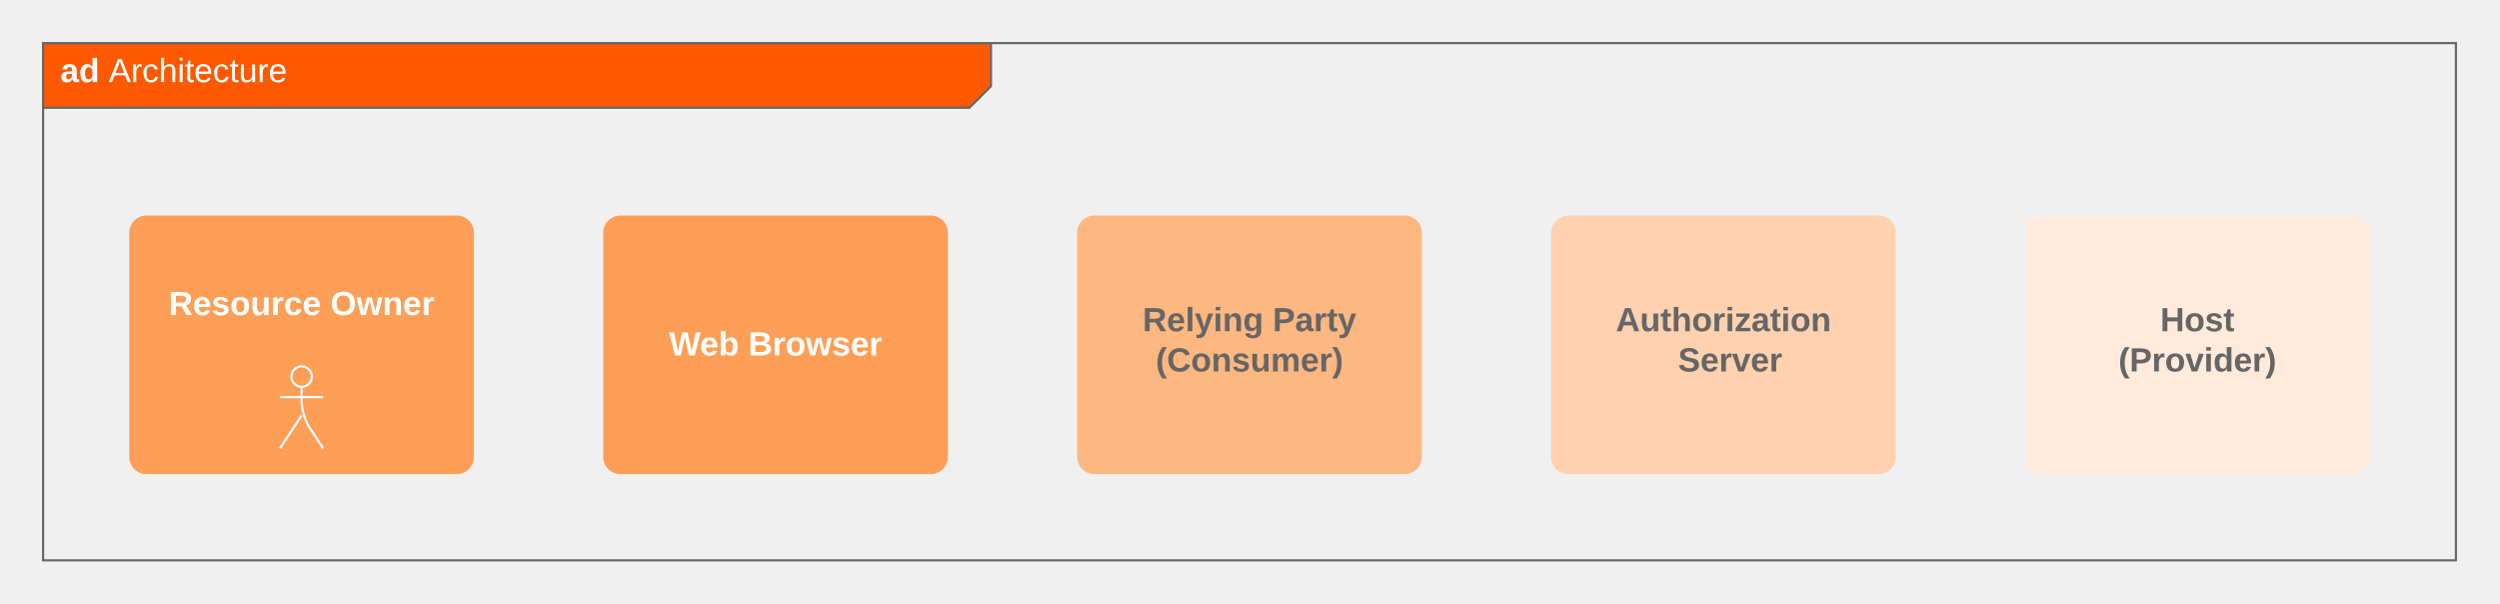
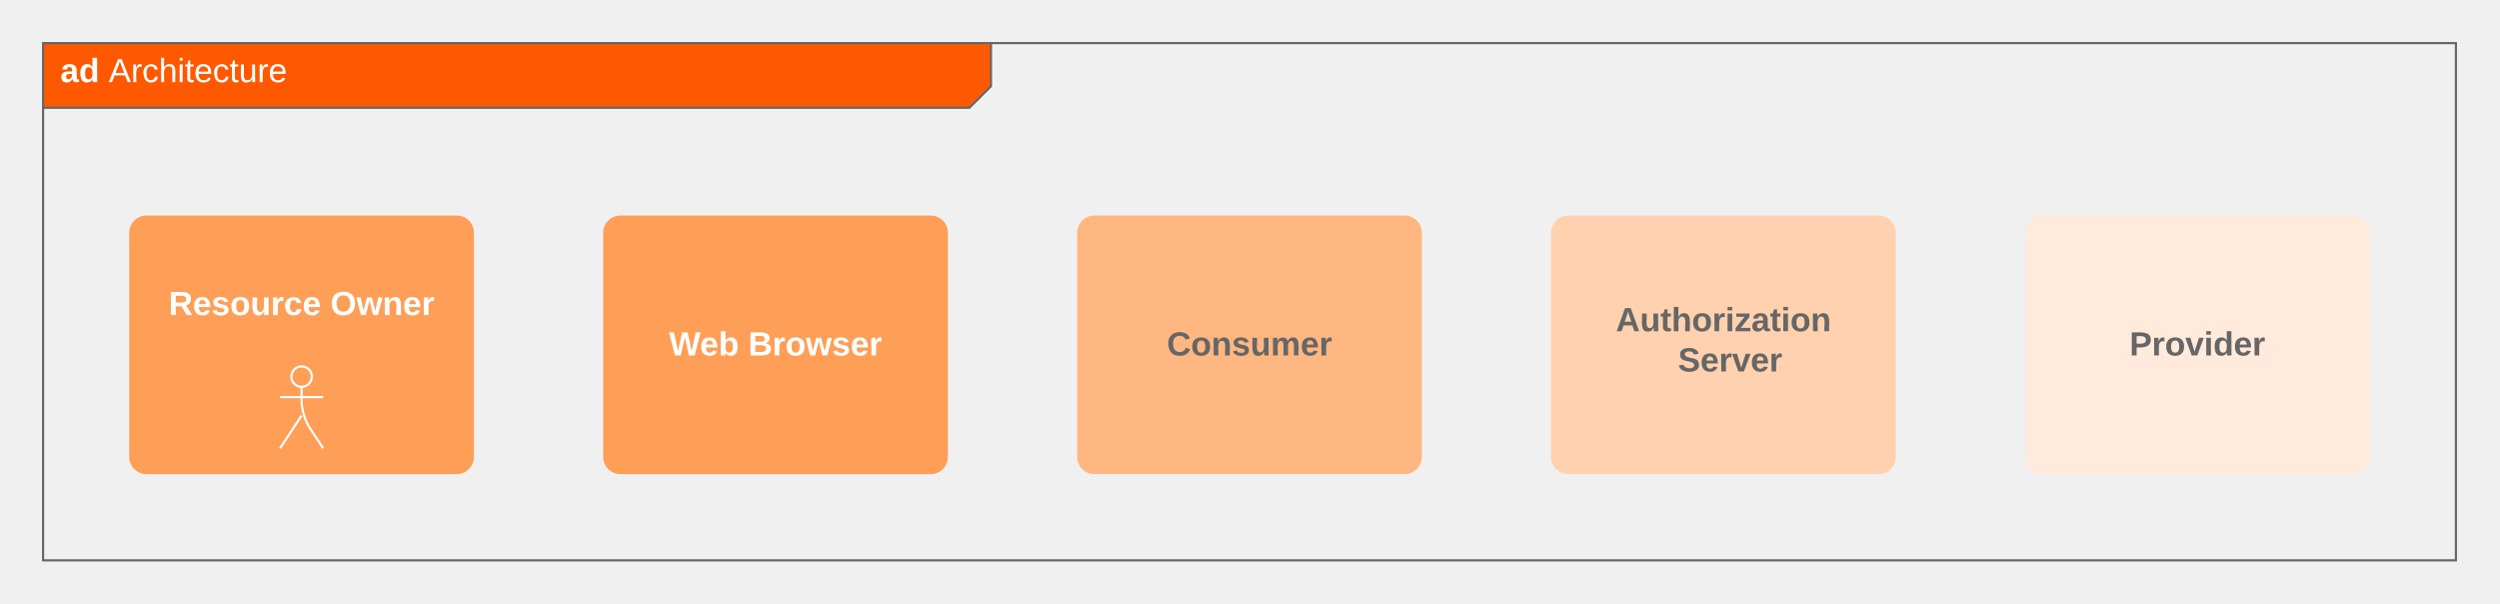
<svg xmlns="http://www.w3.org/2000/svg" xmlns:ns1="lucid" xmlns:xlink="http://www.w3.org/1999/xlink" width="1160" height="280">
  <g transform="translate(-60 -60)" ns1:page-tab-id="0_0">
    <path d="M340 168c0-4.42 3.58-8 8-8h144c4.42 0 8 3.58 8 8v104c0 4.42-3.58 8-8 8H348c-4.42 0-8-3.58-8-8z" stroke="#000" stroke-opacity="0" fill="#ff9e56" />
    <use xlink:href="#a" transform="matrix(1,0,0,1,340,160) translate(30.5513 64.94444)" />
    <use xlink:href="#b" transform="matrix(1,0,0,1,340,160) translate(67.3229 64.94444)" />
    <path d="M560 168c0-4.42 3.58-8 8-8h144c4.42 0 8 3.58 8 8v104c0 4.42-3.58 8-8 8H568c-4.42 0-8-3.58-8-8z" stroke="#000" stroke-opacity="0" fill="#ffb781" />
-     <use xlink:href="#c" transform="matrix(1,0,0,1,560,160) translate(30.40006 53.69444)" />
-     <use xlink:href="#d" transform="matrix(1,0,0,1,560,160) translate(90.76426 53.69444)" />
-     <use xlink:href="#e" transform="matrix(1,0,0,1,560,160) translate(36.49265 72.36111)" />
+     <use xlink:href="#c" transform="matrix(1,0,0,1,560,160) translate(41.63463 64.94444)" />
    <path d="M780 168c0-4.42 3.58-8 8-8h144c4.42 0 8 3.58 8 8v104c0 4.42-3.58 8-8 8H788c-4.42 0-8-3.58-8-8z" stroke="#000" stroke-opacity="0" fill="#ffd1ae" />
-     <use xlink:href="#f" transform="matrix(1,0,0,1,780,160) translate(30.05438 53.69444)" />
-     <use xlink:href="#g" transform="matrix(1,0,0,1,780,160) translate(58.90247 72.36111)" />
+     <use xlink:href="#d" transform="matrix(1,0,0,1,780,160) translate(30.05438 53.69444)" />
+     <use xlink:href="#e" transform="matrix(1,0,0,1,780,160) translate(58.90247 72.36111)" />
    <path d="M1000 168c0-4.42 3.58-8 8-8h144c4.42 0 8 3.58 8 8v104c0 4.42-3.58 8-8 8h-144c-4.42 0-8-3.58-8-8z" stroke="#000" stroke-opacity="0" fill="#ffeadb" />
-     <use xlink:href="#h" transform="matrix(1,0,0,1,1000,160) translate(62.78586 53.69444)" />
-     <use xlink:href="#i" transform="matrix(1,0,0,1,1000,160) translate(43.36302 72.36111)" />
+     <use xlink:href="#f" transform="matrix(1,0,0,1,1000,160) translate(48.505 64.94444)" />
    <path d="M80 80h440v20l-10 10H80z" fill="#fe5900" />
    <path d="M520 80v20l-10 10H80" stroke="#666" fill="none" />
    <path d="M80 80h1120v240H80z" stroke="#666" fill="none" />
-     <use xlink:href="#j" transform="matrix(1,0,0,1,88,80) translate(0 18.11111)" />
-     <use xlink:href="#k" transform="matrix(1,0,0,1,88,80) translate(22.42593 18.11111)" />
+     <use xlink:href="#g" transform="matrix(1,0,0,1,88,80) translate(0 18.11111)" />
+     <use xlink:href="#h" transform="matrix(1,0,0,1,88,80) translate(22.42593 18.11111)" />
    <path d="M120 168c0-4.42 3.58-8 8-8h144c4.42 0 8 3.58 8 8v104c0 4.42-3.58 8-8 8H128c-4.42 0-8-3.58-8-8z" stroke="#000" stroke-opacity="0" fill="#ff9e56" />
-     <g>
-       <use xlink:href="#l" transform="matrix(1,0,0,1,120,160) translate(18.3013 46.19444)" />
-       <use xlink:href="#m" transform="matrix(1,0,0,1,120,160) translate(93.35685 46.19444)" />
-       <use xlink:href="#n" transform="matrix(1,0,0,1,120,160) translate(83.1 64.86111)" />
-       <use xlink:href="#o" transform="matrix(1,0,0,1,120,160) translate(83.1 83.52778)" />
-     </g>
+     <use xlink:href="#i" transform="matrix(1,0,0,1,120,160) translate(18.3013 46.19444)" />
+     <use xlink:href="#j" transform="matrix(1,0,0,1,120,160) translate(93.35685 46.19444)" />
+     <use xlink:href="#k" transform="matrix(1,0,0,1,120,160) translate(83.1 64.86111)" />
+     <use xlink:href="#l" transform="matrix(1,0,0,1,120,160) translate(83.1 83.52778)" />
    <path d="M204.75 234.75c0 2.62-2.13 4.75-4.75 4.75s-4.75-2.13-4.75-4.75S197.38 230 200 230s4.75 2.13 4.75 4.75z" stroke="#fff" fill="#ff9e56" />
    <path d="M200 239.5v6.65c0 3.67 1.64 9.14 3.65 12.2L210 268m-10-15.2L190 268m0-23.75h20" stroke="#fff" fill="none" />
    <path d="M190 238c0-4.42 3.58-8 8-8h4c4.42 0 8 3.58 8 8v44c0 4.42-3.58 8-8 8h-4c-4.42 0-8-3.58-8-8z" fill="none" />
    <defs>
-       <path fill="#fff" d="M275 0h-61l-44-196L126 0H64L0-248h53L97-49l45-199h58l43 199 44-199h52" id="p" />
-       <path fill="#fff" d="M185-48c-13 30-37 53-82 52C43 2 14-33 14-96s30-98 90-98c62 0 83 45 84 108H66c0 31 8 55 39 56 18 0 30-7 34-22zm-45-69c5-46-57-63-70-21-2 6-4 13-4 21h74" id="q" />
-       <path fill="#fff" d="M135-194c52 0 70 43 70 98 0 56-19 99-73 100-30 1-46-15-58-35L72 0H24l1-261h50v104c11-23 29-37 60-37zM114-30c31 0 40-27 40-66 0-37-7-63-39-63s-41 28-41 65c0 36 8 64 40 64" id="r" />
+       <path fill="#fff" d="M275 0h-61l-44-196L126 0H64L0-248h53L97-49l45-199h58l43 199 44-199h52" id="m" />
+       <path fill="#fff" d="M185-48c-13 30-37 53-82 52C43 2 14-33 14-96s30-98 90-98c62 0 83 45 84 108H66c0 31 8 55 39 56 18 0 30-7 34-22zm-45-69c5-46-57-63-70-21-2 6-4 13-4 21h74" id="n" />
+       <path fill="#fff" d="M135-194c52 0 70 43 70 98 0 56-19 99-73 100-30 1-46-15-58-35L72 0H24l1-261h50v104c11-23 29-37 60-37zM114-30c31 0 40-27 40-66 0-37-7-63-39-63s-41 28-41 65c0 36 8 64 40 64" id="o" />
      <g id="a">
+         <use transform="matrix(0.04320988,0,0,0.04320988,0,0)" xlink:href="#m" />
+         <use transform="matrix(0.04320988,0,0,0.04320988,14.34568,0)" xlink:href="#n" />
+         <use transform="matrix(0.04320988,0,0,0.04320988,22.98765,0)" xlink:href="#o" />
+       </g>
+       <path fill="#fff" d="M182-130c37 4 62 22 62 59C244 23 116-4 24 0v-248c84 5 203-23 205 63 0 31-19 50-47 55zM76-148c40-3 101 13 101-30 0-44-60-28-101-31v61zm0 110c48-3 116 14 116-37 0-48-69-32-116-35v72" id="p" />
+       <path fill="#fff" d="M135-150c-39-12-60 13-60 57V0H25l-1-190h47c2 13-1 29 3 40 6-28 27-53 61-41v41" id="q" />
+       <path fill="#fff" d="M110-194c64 0 96 36 96 99 0 64-35 99-97 99-61 0-95-36-95-99 0-62 34-99 96-99zm-1 164c35 0 45-28 45-65 0-40-10-65-43-65-34 0-45 26-45 65 0 36 10 65 43 65" id="r" />
+       <path fill="#fff" d="M231 0h-52l-39-155L100 0H48L-1-190h46L77-45c9-52 24-97 36-145h53l37 145 32-145h46" id="s" />
+       <path fill="#fff" d="M137-138c1-29-70-34-71-4 15 46 118 7 119 86 1 83-164 76-172 9l43-7c4 19 20 25 44 25 33 8 57-30 24-41C81-84 22-81 20-136c-2-80 154-74 161-7" id="t" />
+       <g id="b">
        <use transform="matrix(0.04320988,0,0,0.04320988,0,0)" xlink:href="#p" />
-         <use transform="matrix(0.04320988,0,0,0.04320988,14.34568,0)" xlink:href="#q" />
-         <use transform="matrix(0.04320988,0,0,0.04320988,22.98765,0)" xlink:href="#r" />
+         <use transform="matrix(0.04320988,0,0,0.04320988,11.19136,0)" xlink:href="#q" />
+         <use transform="matrix(0.04320988,0,0,0.04320988,17.24074,0)" xlink:href="#r" />
+         <use transform="matrix(0.04320988,0,0,0.04320988,26.7037,0)" xlink:href="#s" />
+         <use transform="matrix(0.04320988,0,0,0.04320988,38.80247,0)" xlink:href="#t" />
+         <use transform="matrix(0.04320988,0,0,0.04320988,47.44444,0)" xlink:href="#n" />
+         <use transform="matrix(0.04320988,0,0,0.04320988,56.08642,0)" xlink:href="#q" />
      </g>
-       <path fill="#fff" d="M182-130c37 4 62 22 62 59C244 23 116-4 24 0v-248c84 5 203-23 205 63 0 31-19 50-47 55zM76-148c40-3 101 13 101-30 0-44-60-28-101-31v61zm0 110c48-3 116 14 116-37 0-48-69-32-116-35v72" id="s" />
-       <path fill="#fff" d="M135-150c-39-12-60 13-60 57V0H25l-1-190h47c2 13-1 29 3 40 6-28 27-53 61-41v41" id="t" />
-       <path fill="#fff" d="M110-194c64 0 96 36 96 99 0 64-35 99-97 99-61 0-95-36-95-99 0-62 34-99 96-99zm-1 164c35 0 45-28 45-65 0-40-10-65-43-65-34 0-45 26-45 65 0 36 10 65 43 65" id="u" />
-       <path fill="#fff" d="M231 0h-52l-39-155L100 0H48L-1-190h46L77-45c9-52 24-97 36-145h53l37 145 32-145h46" id="v" />
-       <path fill="#fff" d="M137-138c1-29-70-34-71-4 15 46 118 7 119 86 1 83-164 76-172 9l43-7c4 19 20 25 44 25 33 8 57-30 24-41C81-84 22-81 20-136c-2-80 154-74 161-7" id="w" />
-       <g id="b">
-         <use transform="matrix(0.04320988,0,0,0.04320988,0,0)" xlink:href="#s" />
-         <use transform="matrix(0.04320988,0,0,0.04320988,11.19136,0)" xlink:href="#t" />
-         <use transform="matrix(0.04320988,0,0,0.04320988,17.24074,0)" xlink:href="#u" />
-         <use transform="matrix(0.04320988,0,0,0.04320988,26.7037,0)" xlink:href="#v" />
-         <use transform="matrix(0.04320988,0,0,0.04320988,38.80247,0)" xlink:href="#w" />
-         <use transform="matrix(0.04320988,0,0,0.04320988,47.44444,0)" xlink:href="#q" />
-         <use transform="matrix(0.04320988,0,0,0.04320988,56.08642,0)" xlink:href="#t" />
+       <path fill="#666" d="M67-125c0 53 21 87 73 88 37 1 54-22 65-47l45 17C233-25 199 4 140 4 58 4 20-42 15-125 8-235 124-281 211-232c18 10 29 29 36 50l-46 12c-8-25-30-41-62-41-52 0-71 34-72 86" id="u" />
+       <path fill="#666" d="M110-194c64 0 96 36 96 99 0 64-35 99-97 99-61 0-95-36-95-99 0-62 34-99 96-99zm-1 164c35 0 45-28 45-65 0-40-10-65-43-65-34 0-45 26-45 65 0 36 10 65 43 65" id="v" />
+       <path fill="#666" d="M135-194c87-1 58 113 63 194h-50c-7-57 23-157-34-157-59 0-34 97-39 157H25l-1-190h47c2 12-1 28 3 38 12-26 28-41 61-42" id="w" />
+       <path fill="#666" d="M137-138c1-29-70-34-71-4 15 46 118 7 119 86 1 83-164 76-172 9l43-7c4 19 20 25 44 25 33 8 57-30 24-41C81-84 22-81 20-136c-2-80 154-74 161-7" id="x" />
+       <path fill="#666" d="M85 4C-2 5 27-109 22-190h50c7 57-23 150 33 157 60-5 35-97 40-157h50l1 190h-47c-2-12 1-28-3-38-12 25-28 42-61 42" id="y" />
+       <path fill="#666" d="M220-157c-53 9-28 100-34 157h-49v-107c1-27-5-49-29-50C55-147 81-57 75 0H25l-1-190h47c2 12-1 28 3 38 10-53 101-56 108 0 13-22 24-43 59-42 82 1 51 116 57 194h-49v-107c-1-25-5-48-29-50" id="z" />
+       <path fill="#666" d="M185-48c-13 30-37 53-82 52C43 2 14-33 14-96s30-98 90-98c62 0 83 45 84 108H66c0 31 8 55 39 56 18 0 30-7 34-22zm-45-69c5-46-57-63-70-21-2 6-4 13-4 21h74" id="A" />
+       <path fill="#666" d="M135-150c-39-12-60 13-60 57V0H25l-1-190h47c2 13-1 29 3 40 6-28 27-53 61-41v41" id="B" />
+       <g id="c">
+         <use transform="matrix(0.04320988,0,0,0.04320988,0,0)" xlink:href="#u" />
+         <use transform="matrix(0.04320988,0,0,0.04320988,11.19136,0)" xlink:href="#v" />
+         <use transform="matrix(0.04320988,0,0,0.04320988,20.65432,0)" xlink:href="#w" />
+         <use transform="matrix(0.04320988,0,0,0.04320988,30.11728,0)" xlink:href="#x" />
+         <use transform="matrix(0.04320988,0,0,0.04320988,38.75926,0)" xlink:href="#y" />
+         <use transform="matrix(0.04320988,0,0,0.04320988,48.22222,0)" xlink:href="#z" />
+         <use transform="matrix(0.04320988,0,0,0.04320988,62.04938,0)" xlink:href="#A" />
+         <use transform="matrix(0.04320988,0,0,0.04320988,70.69136,0)" xlink:href="#B" />
      </g>
-       <path fill="#666" d="M240-174c0 40-23 61-54 70L253 0h-59l-57-94H76V0H24v-248c93 4 217-23 216 74zM76-134c48-2 112 12 112-38 0-48-66-32-112-35v73" id="x" />
-       <path fill="#666" d="M185-48c-13 30-37 53-82 52C43 2 14-33 14-96s30-98 90-98c62 0 83 45 84 108H66c0 31 8 55 39 56 18 0 30-7 34-22zm-45-69c5-46-57-63-70-21-2 6-4 13-4 21h74" id="y" />
-       <path fill="#666" d="M25 0v-261h50V0H25" id="z" />
-       <path fill="#666" d="M123 10C108 53 80 86 19 72V37c35 8 53-11 59-39L3-190h52l48 148c12-52 28-100 44-148h51" id="A" />
-       <path fill="#666" d="M25-224v-37h50v37H25zM25 0v-190h50V0H25" id="B" />
-       <path fill="#666" d="M135-194c87-1 58 113 63 194h-50c-7-57 23-157-34-157-59 0-34 97-39 157H25l-1-190h47c2 12-1 28 3 38 12-26 28-41 61-42" id="C" />
-       <path fill="#666" d="M195-6C206 82 75 100 31 46c-4-6-6-13-8-21l49-6c3 16 16 24 34 25 40 0 42-37 40-79-11 22-30 35-61 35-53 0-70-43-70-97 0-56 18-96 73-97 30 0 46 14 59 34l2-30h47zm-90-29c32 0 41-27 41-63 0-35-9-62-40-62-32 0-39 29-40 63 0 36 9 62 39 62" id="D" />
-       <g id="c">
-         <use transform="matrix(0.04320988,0,0,0.04320988,0,0)" xlink:href="#x" />
+       <path fill="#666" d="M199 0l-22-63H83L61 0H9l90-248h61L250 0h-51zm-33-102l-36-108c-10 38-24 72-36 108h72" id="C" />
+       <path fill="#666" d="M115-3C79 11 28 4 28-45v-112H4v-33h27l15-45h31v45h36v33H77v99c-1 23 16 31 38 25v30" id="D" />
+       <path fill="#666" d="M114-157C55-157 80-60 75 0H25v-261h50l-1 109c12-26 28-41 61-42 86-1 58 113 63 194h-50c-7-57 23-157-34-157" id="E" />
+       <path fill="#666" d="M25-224v-37h50v37H25zM25 0v-190h50V0H25" id="F" />
+       <path fill="#666" d="M12 0v-35l95-120H19v-35h142v35L67-36h103V0H12" id="G" />
+       <path fill="#666" d="M133-34C117-15 103 5 69 4 32 3 11-16 11-54c-1-60 55-63 116-61 1-26-3-47-28-47-18 1-26 9-28 27l-52-2c7-38 36-58 82-57s74 22 75 68l1 82c-1 14 12 18 25 15v27c-30 8-71 5-69-32zm-48 3c29 0 43-24 42-57-32 0-66-3-65 30 0 17 8 27 23 27" id="H" />
+       <g id="d">
+         <use transform="matrix(0.04320988,0,0,0.04320988,0,0)" xlink:href="#C" />
        <use transform="matrix(0.04320988,0,0,0.04320988,11.19136,0)" xlink:href="#y" />
-         <use transform="matrix(0.04320988,0,0,0.04320988,19.83333,0)" xlink:href="#z" />
-         <use transform="matrix(0.04320988,0,0,0.04320988,24.15432,0)" xlink:href="#A" />
-         <use transform="matrix(0.04320988,0,0,0.04320988,32.7963,0)" xlink:href="#B" />
-         <use transform="matrix(0.04320988,0,0,0.04320988,37.11728,0)" xlink:href="#C" />
-         <use transform="matrix(0.04320988,0,0,0.04320988,46.58025,0)" xlink:href="#D" />
+         <use transform="matrix(0.04320988,0,0,0.04320988,20.65432,0)" xlink:href="#D" />
+         <use transform="matrix(0.04320988,0,0,0.04320988,25.7963,0)" xlink:href="#E" />
+         <use transform="matrix(0.04320988,0,0,0.04320988,35.25926,0)" xlink:href="#v" />
+         <use transform="matrix(0.04320988,0,0,0.04320988,44.72222,0)" xlink:href="#B" />
+         <use transform="matrix(0.04320988,0,0,0.04320988,50.7716,0)" xlink:href="#F" />
+         <use transform="matrix(0.04320988,0,0,0.04320988,55.09259,0)" xlink:href="#G" />
+         <use transform="matrix(0.04320988,0,0,0.04320988,62.87037,0)" xlink:href="#H" />
+         <use transform="matrix(0.04320988,0,0,0.04320988,71.51235,0)" xlink:href="#D" />
+         <use transform="matrix(0.04320988,0,0,0.04320988,76.65432,0)" xlink:href="#F" />
+         <use transform="matrix(0.04320988,0,0,0.04320988,80.97531,0)" xlink:href="#v" />
+         <use transform="matrix(0.04320988,0,0,0.04320988,90.43827,0)" xlink:href="#w" />
      </g>
-       <path fill="#666" d="M24-248c93 1 206-16 204 79-1 75-69 88-152 82V0H24v-248zm52 121c47 0 100 7 100-41 0-47-54-39-100-39v80" id="E" />
-       <path fill="#666" d="M133-34C117-15 103 5 69 4 32 3 11-16 11-54c-1-60 55-63 116-61 1-26-3-47-28-47-18 1-26 9-28 27l-52-2c7-38 36-58 82-57s74 22 75 68l1 82c-1 14 12 18 25 15v27c-30 8-71 5-69-32zm-48 3c29 0 43-24 42-57-32 0-66-3-65 30 0 17 8 27 23 27" id="F" />
-       <path fill="#666" d="M135-150c-39-12-60 13-60 57V0H25l-1-190h47c2 13-1 29 3 40 6-28 27-53 61-41v41" id="G" />
-       <path fill="#666" d="M115-3C79 11 28 4 28-45v-112H4v-33h27l15-45h31v45h36v33H77v99c-1 23 16 31 38 25v30" id="H" />
-       <g id="d">
-         <use transform="matrix(0.04320988,0,0,0.04320988,0,0)" xlink:href="#E" />
-         <use transform="matrix(0.04320988,0,0,0.04320988,10.37037,0)" xlink:href="#F" />
-         <use transform="matrix(0.04320988,0,0,0.04320988,19.01235,0)" xlink:href="#G" />
-         <use transform="matrix(0.04320988,0,0,0.04320988,25.06173,0)" xlink:href="#H" />
-         <use transform="matrix(0.04320988,0,0,0.04320988,30.2037,0)" xlink:href="#A" />
-       </g>
-       <path fill="#666" d="M67-93c0 74 22 123 53 168H70C40 30 18-18 18-93s22-123 52-168h50c-32 44-53 94-53 168" id="I" />
-       <path fill="#666" d="M67-125c0 53 21 87 73 88 37 1 54-22 65-47l45 17C233-25 199 4 140 4 58 4 20-42 15-125 8-235 124-281 211-232c18 10 29 29 36 50l-46 12c-8-25-30-41-62-41-52 0-71 34-72 86" id="J" />
-       <path fill="#666" d="M110-194c64 0 96 36 96 99 0 64-35 99-97 99-61 0-95-36-95-99 0-62 34-99 96-99zm-1 164c35 0 45-28 45-65 0-40-10-65-43-65-34 0-45 26-45 65 0 36 10 65 43 65" id="K" />
-       <path fill="#666" d="M137-138c1-29-70-34-71-4 15 46 118 7 119 86 1 83-164 76-172 9l43-7c4 19 20 25 44 25 33 8 57-30 24-41C81-84 22-81 20-136c-2-80 154-74 161-7" id="L" />
-       <path fill="#666" d="M85 4C-2 5 27-109 22-190h50c7 57-23 150 33 157 60-5 35-97 40-157h50l1 190h-47c-2-12 1-28-3-38-12 25-28 42-61 42" id="M" />
-       <path fill="#666" d="M220-157c-53 9-28 100-34 157h-49v-107c1-27-5-49-29-50C55-147 81-57 75 0H25l-1-190h47c2 12-1 28 3 38 10-53 101-56 108 0 13-22 24-43 59-42 82 1 51 116 57 194h-49v-107c-1-25-5-48-29-50" id="N" />
-       <path fill="#666" d="M102-93c0 74-22 123-52 168H0C30 29 54-18 53-93c0-74-22-123-53-168h50c30 45 52 94 52 168" id="O" />
+       <path fill="#666" d="M169-182c-1-43-94-46-97-3 18 66 151 10 154 114 3 95-165 93-204 36-6-8-10-19-12-30l50-8c3 46 112 56 116 5-17-69-150-10-154-114-4-87 153-88 188-35 5 8 8 18 10 28" id="I" />
+       <path fill="#666" d="M128 0H69L1-190h53L99-40l48-150h52" id="J" />
      <g id="e">
        <use transform="matrix(0.04320988,0,0,0.04320988,0,0)" xlink:href="#I" />
-         <use transform="matrix(0.04320988,0,0,0.04320988,5.141975,0)" xlink:href="#J" />
-         <use transform="matrix(0.04320988,0,0,0.04320988,16.33333,0)" xlink:href="#K" />
-         <use transform="matrix(0.04320988,0,0,0.04320988,25.7963,0)" xlink:href="#C" />
-         <use transform="matrix(0.04320988,0,0,0.04320988,35.25926,0)" xlink:href="#L" />
-         <use transform="matrix(0.04320988,0,0,0.04320988,43.90123,0)" xlink:href="#M" />
-         <use transform="matrix(0.04320988,0,0,0.04320988,53.3642,0)" xlink:href="#N" />
-         <use transform="matrix(0.04320988,0,0,0.04320988,67.19136,0)" xlink:href="#y" />
-         <use transform="matrix(0.04320988,0,0,0.04320988,75.83333,0)" xlink:href="#G" />
-         <use transform="matrix(0.04320988,0,0,0.04320988,81.88272,0)" xlink:href="#O" />
+         <use transform="matrix(0.04320988,0,0,0.04320988,10.37037,0)" xlink:href="#A" />
+         <use transform="matrix(0.04320988,0,0,0.04320988,19.01235,0)" xlink:href="#B" />
+         <use transform="matrix(0.04320988,0,0,0.04320988,25.06173,0)" xlink:href="#J" />
+         <use transform="matrix(0.04320988,0,0,0.04320988,33.7037,0)" xlink:href="#A" />
+         <use transform="matrix(0.04320988,0,0,0.04320988,42.34568,0)" xlink:href="#B" />
      </g>
-       <path fill="#666" d="M199 0l-22-63H83L61 0H9l90-248h61L250 0h-51zm-33-102l-36-108c-10 38-24 72-36 108h72" id="P" />
-       <path fill="#666" d="M114-157C55-157 80-60 75 0H25v-261h50l-1 109c12-26 28-41 61-42 86-1 58 113 63 194h-50c-7-57 23-157-34-157" id="Q" />
-       <path fill="#666" d="M12 0v-35l95-120H19v-35h142v35L67-36h103V0H12" id="R" />
+       <path fill="#666" d="M24-248c93 1 206-16 204 79-1 75-69 88-152 82V0H24v-248zm52 121c47 0 100 7 100-41 0-47-54-39-100-39v80" id="K" />
+       <path fill="#666" d="M88-194c31-1 46 15 58 34l-1-101h50l1 261h-48c-2-10 0-23-3-31C134-8 116 4 84 4 32 4 16-41 15-95c0-56 19-97 73-99zm17 164c33 0 40-30 41-66 1-37-9-64-41-64s-38 30-39 65c0 43 13 65 39 65" id="L" />
      <g id="f">
-         <use transform="matrix(0.04320988,0,0,0.04320988,0,0)" xlink:href="#P" />
-         <use transform="matrix(0.04320988,0,0,0.04320988,11.19136,0)" xlink:href="#M" />
-         <use transform="matrix(0.04320988,0,0,0.04320988,20.65432,0)" xlink:href="#H" />
-         <use transform="matrix(0.04320988,0,0,0.04320988,25.7963,0)" xlink:href="#Q" />
-         <use transform="matrix(0.04320988,0,0,0.04320988,35.25926,0)" xlink:href="#K" />
-         <use transform="matrix(0.04320988,0,0,0.04320988,44.72222,0)" xlink:href="#G" />
-         <use transform="matrix(0.04320988,0,0,0.04320988,50.7716,0)" xlink:href="#B" />
-         <use transform="matrix(0.04320988,0,0,0.04320988,55.09259,0)" xlink:href="#R" />
-         <use transform="matrix(0.04320988,0,0,0.04320988,62.87037,0)" xlink:href="#F" />
-         <use transform="matrix(0.04320988,0,0,0.04320988,71.51235,0)" xlink:href="#H" />
-         <use transform="matrix(0.04320988,0,0,0.04320988,76.65432,0)" xlink:href="#B" />
-         <use transform="matrix(0.04320988,0,0,0.04320988,80.97531,0)" xlink:href="#K" />
-         <use transform="matrix(0.04320988,0,0,0.04320988,90.43827,0)" xlink:href="#C" />
+         <use transform="matrix(0.04320988,0,0,0.04320988,0,0)" xlink:href="#K" />
+         <use transform="matrix(0.04320988,0,0,0.04320988,10.37037,0)" xlink:href="#B" />
+         <use transform="matrix(0.04320988,0,0,0.04320988,16.41975,0)" xlink:href="#v" />
+         <use transform="matrix(0.04320988,0,0,0.04320988,25.88272,0)" xlink:href="#J" />
+         <use transform="matrix(0.04320988,0,0,0.04320988,34.52469,0)" xlink:href="#F" />
+         <use transform="matrix(0.04320988,0,0,0.04320988,38.84568,0)" xlink:href="#L" />
+         <use transform="matrix(0.04320988,0,0,0.04320988,48.30864,0)" xlink:href="#A" />
+         <use transform="matrix(0.04320988,0,0,0.04320988,56.95062,0)" xlink:href="#B" />
      </g>
-       <path fill="#666" d="M169-182c-1-43-94-46-97-3 18 66 151 10 154 114 3 95-165 93-204 36-6-8-10-19-12-30l50-8c3 46 112 56 116 5-17-69-150-10-154-114-4-87 153-88 188-35 5 8 8 18 10 28" id="S" />
-       <path fill="#666" d="M128 0H69L1-190h53L99-40l48-150h52" id="T" />
+       <path fill="#fff" d="M133-34C117-15 103 5 69 4 32 3 11-16 11-54c-1-60 55-63 116-61 1-26-3-47-28-47-18 1-26 9-28 27l-52-2c7-38 36-58 82-57s74 22 75 68l1 82c-1 14 12 18 25 15v27c-30 8-71 5-69-32zm-48 3c29 0 43-24 42-57-32 0-66-3-65 30 0 17 8 27 23 27" id="M" />
+       <path fill="#fff" d="M88-194c31-1 46 15 58 34l-1-101h50l1 261h-48c-2-10 0-23-3-31C134-8 116 4 84 4 32 4 16-41 15-95c0-56 19-97 73-99zm17 164c33 0 40-30 41-66 1-37-9-64-41-64s-38 30-39 65c0 43 13 65 39 65" id="N" />
      <g id="g">
-         <use transform="matrix(0.04320988,0,0,0.04320988,0,0)" xlink:href="#S" />
-         <use transform="matrix(0.04320988,0,0,0.04320988,10.37037,0)" xlink:href="#y" />
-         <use transform="matrix(0.04320988,0,0,0.04320988,19.01235,0)" xlink:href="#G" />
-         <use transform="matrix(0.04320988,0,0,0.04320988,25.06173,0)" xlink:href="#T" />
-         <use transform="matrix(0.04320988,0,0,0.04320988,33.7037,0)" xlink:href="#y" />
-         <use transform="matrix(0.04320988,0,0,0.04320988,42.34568,0)" xlink:href="#G" />
+         <use transform="matrix(0.04320988,0,0,0.04320988,0,0)" xlink:href="#M" />
+         <use transform="matrix(0.04320988,0,0,0.04320988,8.641975,0)" xlink:href="#N" />
      </g>
-       <path fill="#666" d="M186 0v-106H76V0H24v-248h52v99h110v-99h50V0h-50" id="U" />
+       <path fill="#fff" d="M205 0l-28-72H64L36 0H1l101-248h38L239 0h-34zm-38-99l-47-123c-12 45-31 82-46 123h93" id="O" />
+       <path fill="#fff" d="M114-163C36-179 61-72 57 0H25l-1-190h30c1 12-1 29 2 39 6-27 23-49 58-41v29" id="P" />
+       <path fill="#fff" d="M96-169c-40 0-48 33-48 73s9 75 48 75c24 0 41-14 43-38l32 2c-6 37-31 61-74 61-59 0-76-41-82-99-10-93 101-131 147-64 4 7 5 14 7 22l-32 3c-4-21-16-35-41-35" id="Q" />
+       <path fill="#fff" d="M106-169C34-169 62-67 57 0H25v-261h32l-1 103c12-21 28-36 61-36 89 0 53 116 60 194h-32v-121c2-32-8-49-39-48" id="R" />
+       <path fill="#fff" d="M24-231v-30h32v30H24zM24 0v-190h32V0H24" id="S" />
+       <path fill="#fff" d="M59-47c-2 24 18 29 38 22v24C64 9 27 4 27-40v-127H5v-23h24l9-43h21v43h35v23H59v120" id="T" />
+       <path fill="#fff" d="M100-194c63 0 86 42 84 106H49c0 40 14 67 53 68 26 1 43-12 49-29l28 8c-11 28-37 45-77 45C44 4 14-33 15-96c1-61 26-98 85-98zm52 81c6-60-76-77-97-28-3 7-6 17-6 28h103" id="U" />
+       <path fill="#fff" d="M84 4C-5 8 30-112 23-190h32v120c0 31 7 50 39 49 72-2 45-101 50-169h31l1 190h-30c-1-10 1-25-2-33-11 22-28 36-60 37" id="V" />
      <g id="h">
-         <use transform="matrix(0.04320988,0,0,0.04320988,0,0)" xlink:href="#U" />
-         <use transform="matrix(0.04320988,0,0,0.04320988,11.19136,0)" xlink:href="#K" />
-         <use transform="matrix(0.04320988,0,0,0.04320988,20.65432,0)" xlink:href="#L" />
-         <use transform="matrix(0.04320988,0,0,0.04320988,29.2963,0)" xlink:href="#H" />
+         <use transform="matrix(0.04320988,0,0,0.04320988,0,0)" xlink:href="#O" />
+         <use transform="matrix(0.04320988,0,0,0.04320988,10.37037,0)" xlink:href="#P" />
+         <use transform="matrix(0.04320988,0,0,0.04320988,15.51235,0)" xlink:href="#Q" />
+         <use transform="matrix(0.04320988,0,0,0.04320988,23.29012,0)" xlink:href="#R" />
+         <use transform="matrix(0.04320988,0,0,0.04320988,31.9321,0)" xlink:href="#S" />
+         <use transform="matrix(0.04320988,0,0,0.04320988,35.34568,0)" xlink:href="#T" />
+         <use transform="matrix(0.04320988,0,0,0.04320988,39.66667,0)" xlink:href="#U" />
+         <use transform="matrix(0.04320988,0,0,0.04320988,48.30864,0)" xlink:href="#Q" />
+         <use transform="matrix(0.04320988,0,0,0.04320988,56.08642,0)" xlink:href="#T" />
+         <use transform="matrix(0.04320988,0,0,0.04320988,60.40741,0)" xlink:href="#V" />
+         <use transform="matrix(0.04320988,0,0,0.04320988,69.04938,0)" xlink:href="#P" />
+         <use transform="matrix(0.04320988,0,0,0.04320988,74.19136,0)" xlink:href="#U" />
      </g>
-       <path fill="#666" d="M88-194c31-1 46 15 58 34l-1-101h50l1 261h-48c-2-10 0-23-3-31C134-8 116 4 84 4 32 4 16-41 15-95c0-56 19-97 73-99zm17 164c33 0 40-30 41-66 1-37-9-64-41-64s-38 30-39 65c0 43 13 65 39 65" id="V" />
+       <path fill="#fff" d="M240-174c0 40-23 61-54 70L253 0h-59l-57-94H76V0H24v-248c93 4 217-23 216 74zM76-134c48-2 112 12 112-38 0-48-66-32-112-35v73" id="W" />
+       <path fill="#fff" d="M85 4C-2 5 27-109 22-190h50c7 57-23 150 33 157 60-5 35-97 40-157h50l1 190h-47c-2-12 1-28-3-38-12 25-28 42-61 42" id="X" />
+       <path fill="#fff" d="M190-63c-7 42-38 67-86 67-59 0-84-38-90-98-12-110 154-137 174-36l-49 2c-2-19-15-32-35-32-30 0-35 28-38 64-6 74 65 87 74 30" id="Y" />
      <g id="i">
-         <use transform="matrix(0.04320988,0,0,0.04320988,0,0)" xlink:href="#I" />
-         <use transform="matrix(0.04320988,0,0,0.04320988,5.141975,0)" xlink:href="#E" />
-         <use transform="matrix(0.04320988,0,0,0.04320988,15.51235,0)" xlink:href="#G" />
-         <use transform="matrix(0.04320988,0,0,0.04320988,21.56173,0)" xlink:href="#K" />
-         <use transform="matrix(0.04320988,0,0,0.04320988,31.02469,0)" xlink:href="#T" />
-         <use transform="matrix(0.04320988,0,0,0.04320988,39.66667,0)" xlink:href="#B" />
-         <use transform="matrix(0.04320988,0,0,0.04320988,43.98765,0)" xlink:href="#V" />
-         <use transform="matrix(0.04320988,0,0,0.04320988,53.45062,0)" xlink:href="#y" />
-         <use transform="matrix(0.04320988,0,0,0.04320988,62.09259,0)" xlink:href="#G" />
-         <use transform="matrix(0.04320988,0,0,0.04320988,68.14198,0)" xlink:href="#O" />
+         <use transform="matrix(0.04320988,0,0,0.04320988,0,0)" xlink:href="#W" />
+         <use transform="matrix(0.04320988,0,0,0.04320988,11.19136,0)" xlink:href="#n" />
+         <use transform="matrix(0.04320988,0,0,0.04320988,19.83333,0)" xlink:href="#t" />
+         <use transform="matrix(0.04320988,0,0,0.04320988,28.47531,0)" xlink:href="#r" />
+         <use transform="matrix(0.04320988,0,0,0.04320988,37.93827,0)" xlink:href="#X" />
+         <use transform="matrix(0.04320988,0,0,0.04320988,47.40123,0)" xlink:href="#q" />
+         <use transform="matrix(0.04320988,0,0,0.04320988,53.45062,0)" xlink:href="#Y" />
+         <use transform="matrix(0.04320988,0,0,0.04320988,62.09259,0)" xlink:href="#n" />
      </g>
-       <path fill="#fff" d="M133-34C117-15 103 5 69 4 32 3 11-16 11-54c-1-60 55-63 116-61 1-26-3-47-28-47-18 1-26 9-28 27l-52-2c7-38 36-58 82-57s74 22 75 68l1 82c-1 14 12 18 25 15v27c-30 8-71 5-69-32zm-48 3c29 0 43-24 42-57-32 0-66-3-65 30 0 17 8 27 23 27" id="W" />
-       <path fill="#fff" d="M88-194c31-1 46 15 58 34l-1-101h50l1 261h-48c-2-10 0-23-3-31C134-8 116 4 84 4 32 4 16-41 15-95c0-56 19-97 73-99zm17 164c33 0 40-30 41-66 1-37-9-64-41-64s-38 30-39 65c0 43 13 65 39 65" id="X" />
+       <path fill="#fff" d="M140-251c80 0 125 45 125 126S219 4 139 4C58 4 15-44 15-125s44-126 125-126zm-1 214c52 0 73-35 73-88 0-50-21-86-72-86-52 0-73 35-73 86s22 88 72 88" id="Z" />
+       <path fill="#fff" d="M135-194c87-1 58 113 63 194h-50c-7-57 23-157-34-157-59 0-34 97-39 157H25l-1-190h47c2 12-1 28 3 38 12-26 28-41 61-42" id="aa" />
      <g id="j">
-         <use transform="matrix(0.04320988,0,0,0.04320988,0,0)" xlink:href="#W" />
-         <use transform="matrix(0.04320988,0,0,0.04320988,8.641975,0)" xlink:href="#X" />
-       </g>
-       <path fill="#fff" d="M205 0l-28-72H64L36 0H1l101-248h38L239 0h-34zm-38-99l-47-123c-12 45-31 82-46 123h93" id="Y" />
-       <path fill="#fff" d="M114-163C36-179 61-72 57 0H25l-1-190h30c1 12-1 29 2 39 6-27 23-49 58-41v29" id="Z" />
-       <path fill="#fff" d="M96-169c-40 0-48 33-48 73s9 75 48 75c24 0 41-14 43-38l32 2c-6 37-31 61-74 61-59 0-76-41-82-99-10-93 101-131 147-64 4 7 5 14 7 22l-32 3c-4-21-16-35-41-35" id="aa" />
-       <path fill="#fff" d="M106-169C34-169 62-67 57 0H25v-261h32l-1 103c12-21 28-36 61-36 89 0 53 116 60 194h-32v-121c2-32-8-49-39-48" id="ab" />
-       <path fill="#fff" d="M24-231v-30h32v30H24zM24 0v-190h32V0H24" id="ac" />
-       <path fill="#fff" d="M59-47c-2 24 18 29 38 22v24C64 9 27 4 27-40v-127H5v-23h24l9-43h21v43h35v23H59v120" id="ad" />
-       <path fill="#fff" d="M100-194c63 0 86 42 84 106H49c0 40 14 67 53 68 26 1 43-12 49-29l28 8c-11 28-37 45-77 45C44 4 14-33 15-96c1-61 26-98 85-98zm52 81c6-60-76-77-97-28-3 7-6 17-6 28h103" id="ae" />
-       <path fill="#fff" d="M84 4C-5 8 30-112 23-190h32v120c0 31 7 50 39 49 72-2 45-101 50-169h31l1 190h-30c-1-10 1-25-2-33-11 22-28 36-60 37" id="af" />
-       <g id="k">
-         <use transform="matrix(0.04320988,0,0,0.04320988,0,0)" xlink:href="#Y" />
-         <use transform="matrix(0.04320988,0,0,0.04320988,10.37037,0)" xlink:href="#Z" />
-         <use transform="matrix(0.04320988,0,0,0.04320988,15.51235,0)" xlink:href="#aa" />
-         <use transform="matrix(0.04320988,0,0,0.04320988,23.29012,0)" xlink:href="#ab" />
-         <use transform="matrix(0.04320988,0,0,0.04320988,31.9321,0)" xlink:href="#ac" />
-         <use transform="matrix(0.04320988,0,0,0.04320988,35.34568,0)" xlink:href="#ad" />
-         <use transform="matrix(0.04320988,0,0,0.04320988,39.66667,0)" xlink:href="#ae" />
-         <use transform="matrix(0.04320988,0,0,0.04320988,48.30864,0)" xlink:href="#aa" />
-         <use transform="matrix(0.04320988,0,0,0.04320988,56.08642,0)" xlink:href="#ad" />
-         <use transform="matrix(0.04320988,0,0,0.04320988,60.40741,0)" xlink:href="#af" />
-         <use transform="matrix(0.04320988,0,0,0.04320988,69.04938,0)" xlink:href="#Z" />
-         <use transform="matrix(0.04320988,0,0,0.04320988,74.19136,0)" xlink:href="#ae" />
-       </g>
-       <path fill="#fff" d="M240-174c0 40-23 61-54 70L253 0h-59l-57-94H76V0H24v-248c93 4 217-23 216 74zM76-134c48-2 112 12 112-38 0-48-66-32-112-35v73" id="ag" />
-       <path fill="#fff" d="M85 4C-2 5 27-109 22-190h50c7 57-23 150 33 157 60-5 35-97 40-157h50l1 190h-47c-2-12 1-28-3-38-12 25-28 42-61 42" id="ah" />
-       <path fill="#fff" d="M190-63c-7 42-38 67-86 67-59 0-84-38-90-98-12-110 154-137 174-36l-49 2c-2-19-15-32-35-32-30 0-35 28-38 64-6 74 65 87 74 30" id="ai" />
-       <g id="l">
-         <use transform="matrix(0.04320988,0,0,0.04320988,0,0)" xlink:href="#ag" />
-         <use transform="matrix(0.04320988,0,0,0.04320988,11.19136,0)" xlink:href="#q" />
-         <use transform="matrix(0.04320988,0,0,0.04320988,19.83333,0)" xlink:href="#w" />
-         <use transform="matrix(0.04320988,0,0,0.04320988,28.47531,0)" xlink:href="#u" />
-         <use transform="matrix(0.04320988,0,0,0.04320988,37.93827,0)" xlink:href="#ah" />
-         <use transform="matrix(0.04320988,0,0,0.04320988,47.40123,0)" xlink:href="#t" />
-         <use transform="matrix(0.04320988,0,0,0.04320988,53.45062,0)" xlink:href="#ai" />
-         <use transform="matrix(0.04320988,0,0,0.04320988,62.09259,0)" xlink:href="#q" />
-       </g>
-       <path fill="#fff" d="M140-251c80 0 125 45 125 126S219 4 139 4C58 4 15-44 15-125s44-126 125-126zm-1 214c52 0 73-35 73-88 0-50-21-86-72-86-52 0-73 35-73 86s22 88 72 88" id="aj" />
-       <path fill="#fff" d="M135-194c87-1 58 113 63 194h-50c-7-57 23-157-34-157-59 0-34 97-39 157H25l-1-190h47c2 12-1 28 3 38 12-26 28-41 61-42" id="ak" />
-       <g id="m">
-         <use transform="matrix(0.04320988,0,0,0.04320988,0,0)" xlink:href="#aj" />
-         <use transform="matrix(0.04320988,0,0,0.04320988,12.09877,0)" xlink:href="#v" />
-         <use transform="matrix(0.04320988,0,0,0.04320988,24.19753,0)" xlink:href="#ak" />
-         <use transform="matrix(0.04320988,0,0,0.04320988,33.66049,0)" xlink:href="#q" />
-         <use transform="matrix(0.04320988,0,0,0.04320988,42.30247,0)" xlink:href="#t" />
+         <use transform="matrix(0.04320988,0,0,0.04320988,0,0)" xlink:href="#Z" />
+         <use transform="matrix(0.04320988,0,0,0.04320988,12.09877,0)" xlink:href="#s" />
+         <use transform="matrix(0.04320988,0,0,0.04320988,24.19753,0)" xlink:href="#aa" />
+         <use transform="matrix(0.04320988,0,0,0.04320988,33.66049,0)" xlink:href="#n" />
+         <use transform="matrix(0.04320988,0,0,0.04320988,42.30247,0)" xlink:href="#q" />
      </g>
    </defs>
  </g>
</svg>
